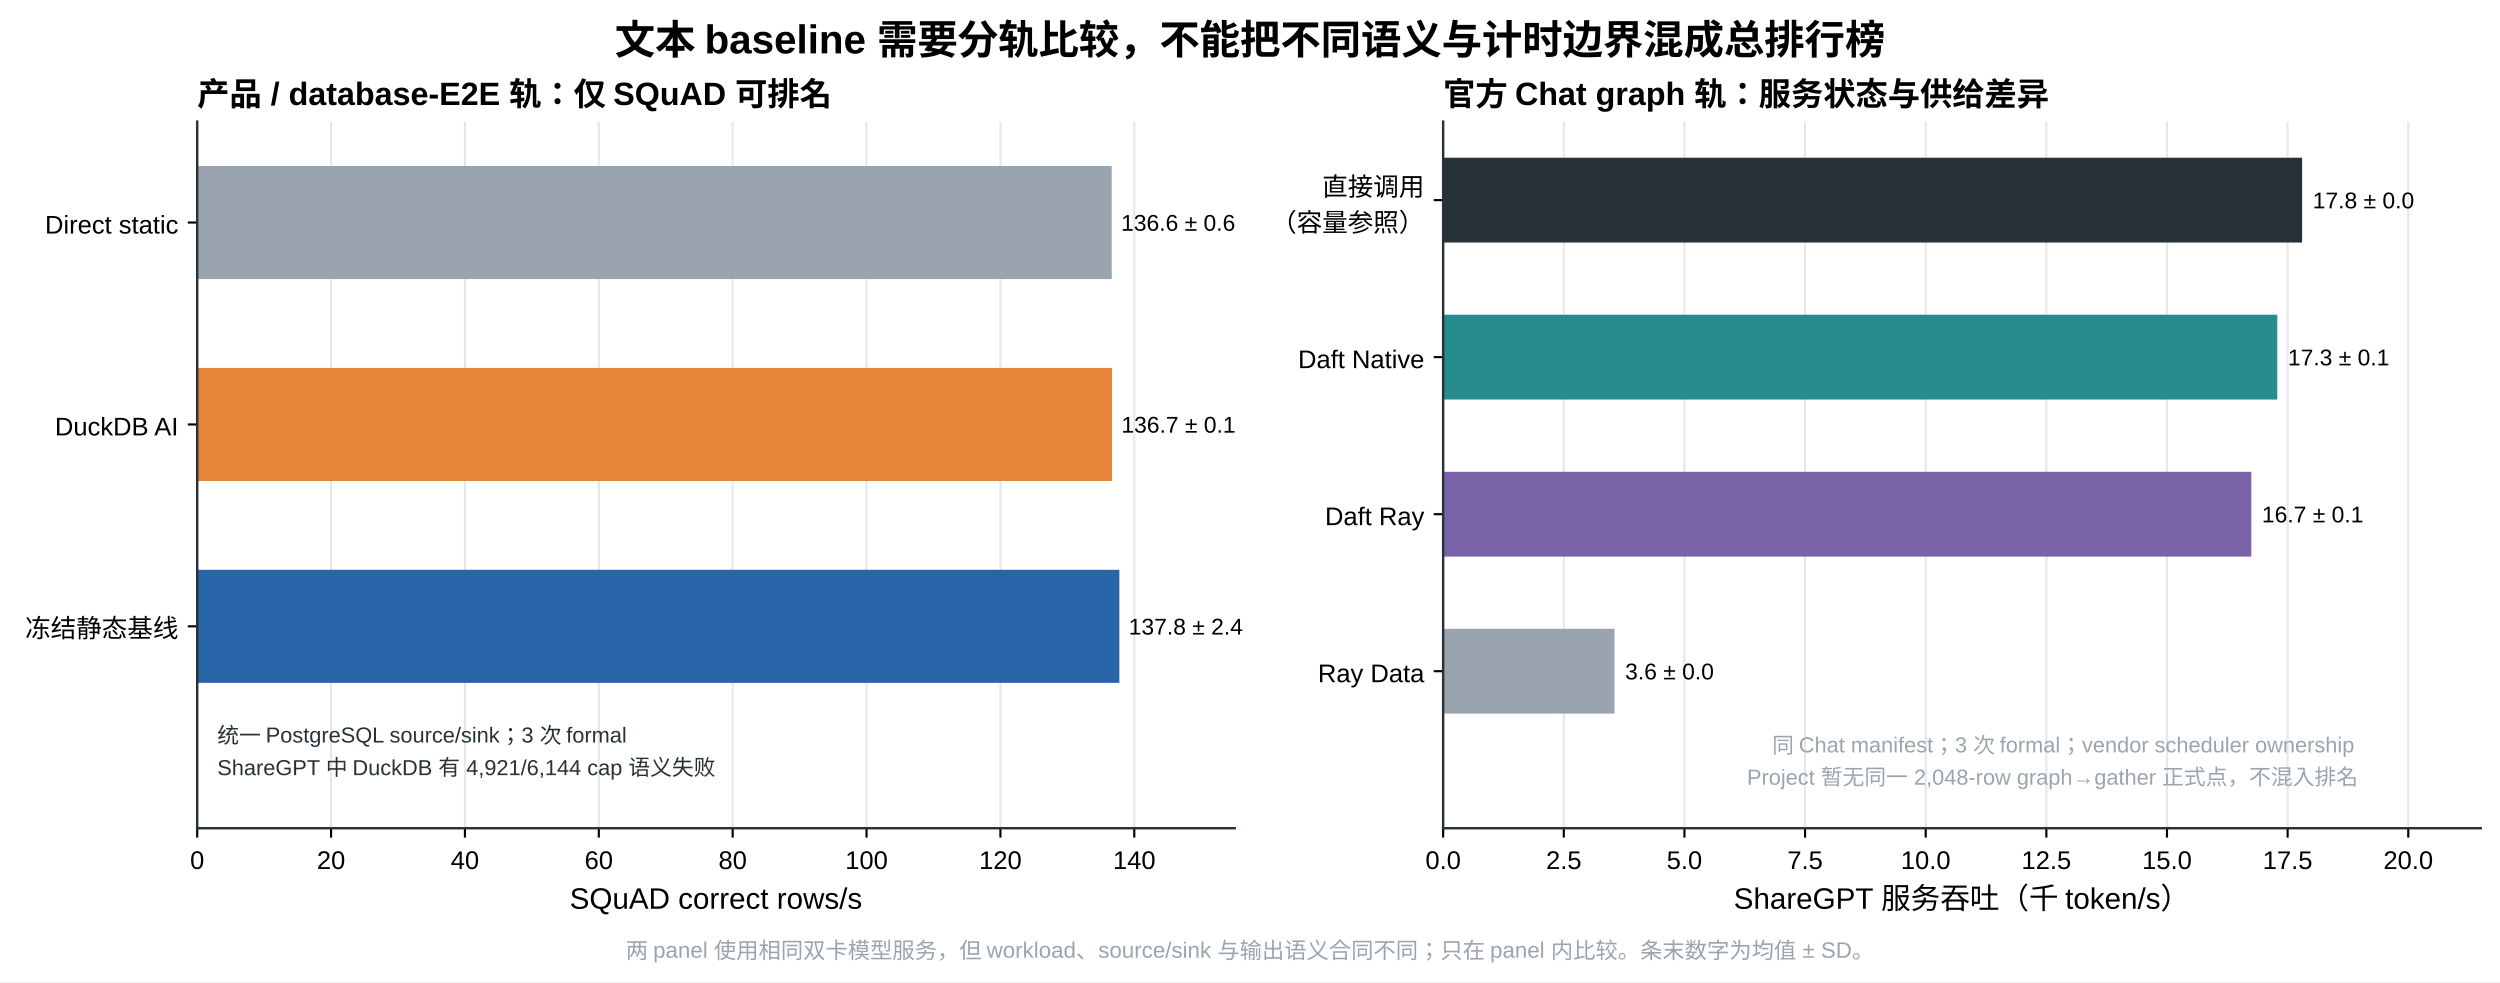
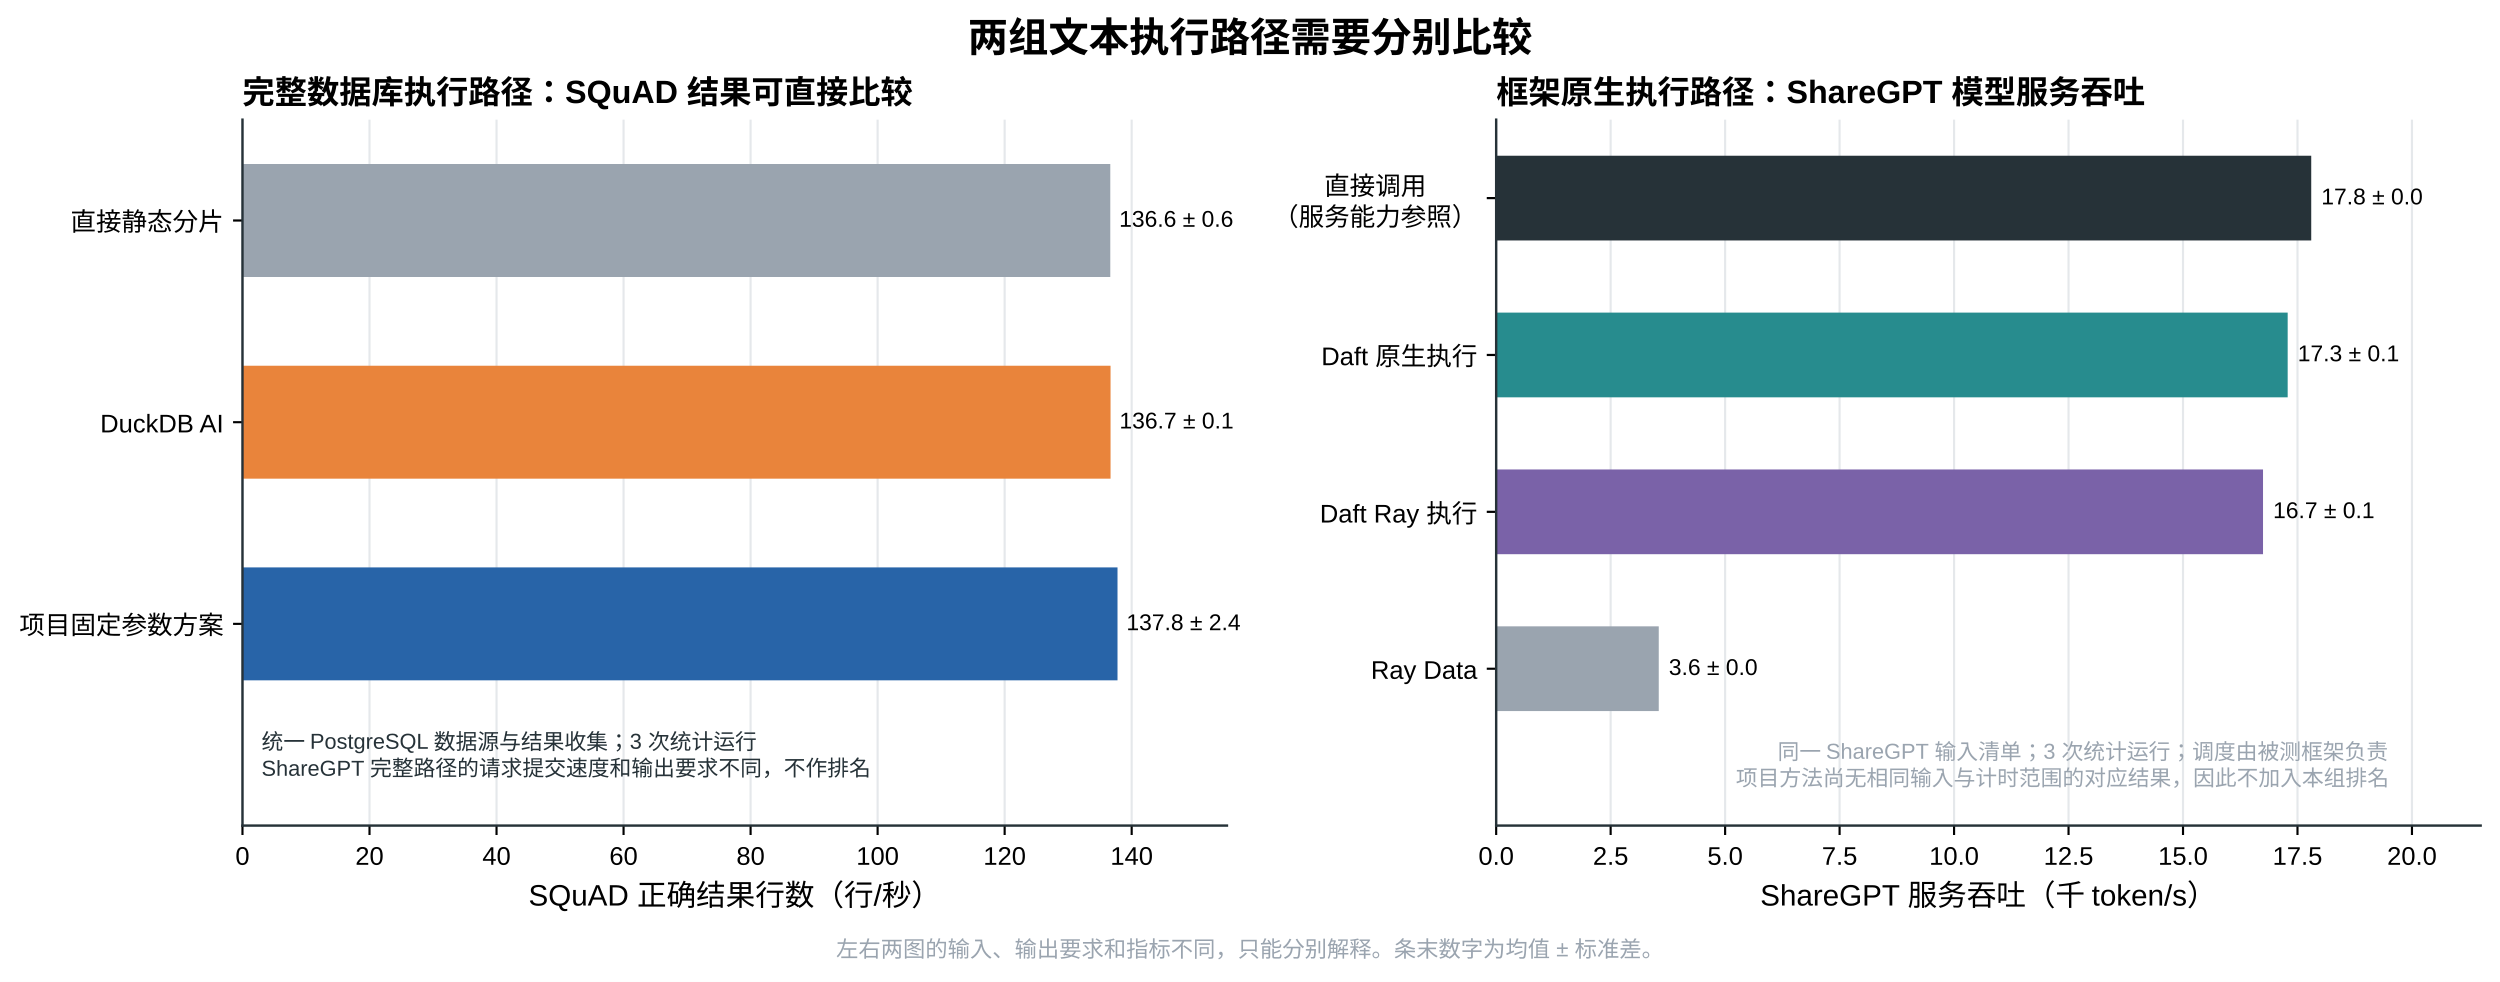
- <svg xmlns="http://www.w3.org/2000/svg" xmlns:xlink="http://www.w3.org/1999/xlink" width="930pt" height="365.349pt" viewBox="0 0 930 365.349" version="1.1">
+ <svg xmlns="http://www.w3.org/2000/svg" xmlns:xlink="http://www.w3.org/1999/xlink" width="930pt" height="365.266pt" viewBox="0 0 930 365.266" version="1.1">
  <defs>
    <style type="text/css">*{stroke-linejoin: round; stroke-linecap: butt}</style>
  </defs>
  <g id="figure_1">
    <g id="patch_1">
-       <path d="M 0 365.349 L 930 365.349 L 930 0 L 0 0 z " style="fill: #ffffff" />
+       <path d="M 0 365.266 L 930 365.266 L 930 0 L 0 0 z " style="fill: #ffffff" />
    </g>
    <g id="axes_1">
      <g id="patch_2">
-         <path d="M 73.357 308.1 L 459.303 308.1 L 459.303 45.24 L 73.357 45.24 z " style="fill: #ffffff" />
+         <path d="M 90.2 307.116 L 456.425 307.116 L 456.425 44.513 L 90.2 44.513 z " style="fill: #ffffff" />
      </g>
      <g id="matplotlib.axis_1">
        <g id="xtick_1">
          <g id="line2d_1">
-             <path d="M 73.357 308.1 L 73.357 45.24 " clip-path="url(#p17fd0e50ee)" style="fill: none; stroke: #e5e8eb; stroke-width: 0.8; stroke-linecap: square" />
+             <path d="M 90.2 307.116 L 90.2 44.513 " clip-path="url(#pc3420c31fb)" style="fill: none; stroke: #e5e8eb; stroke-width: 0.8; stroke-linecap: square" />
          </g>
          <g id="line2d_2">
            <defs>
-               <path id="m28997872e9" d="M 0 0 L 0 3.5 " style="stroke: #000000; stroke-width: 0.8" />
+               <path id="mdba7855d5a" d="M 0 0 L 0 3.5 " style="stroke: #000000; stroke-width: 0.8" />
            </defs>
            <g>
-               <use xlink:href="#m28997872e9" x="73.357" y="308.1" style="stroke: #000000; stroke-width: 0.8" />
+               <use xlink:href="#mdba7855d5a" x="90.2" y="307.116" style="stroke: #000000; stroke-width: 0.8" />
            </g>
          </g>
          <g id="text_1">
-             <text style="font-size: 9.5px; font-family: 'PingFang SC', 'Hiragino Sans GB', 'Heiti SC', 'Arial', 'DejaVu Sans', 'Liberation Sans', sans-serif; text-anchor: middle" x="73.357" y="323.27" transform="rotate(-0 73.3568 323.2695)">0</text>
+             <text style="font-size: 9.5px; font-family: 'Microsoft YaHei', 'SimHei', 'PingFang SC', 'Hiragino Sans GB', 'Heiti SC', 'Arial', 'DejaVu Sans', 'Liberation Sans', sans-serif; text-anchor: middle" x="90.2" y="321.71" transform="rotate(-0 90.2 321.7102)">0</text>
          </g>
        </g>
        <g id="xtick_2">
          <g id="line2d_3">
-             <path d="M 123.156 308.1 L 123.156 45.24 " clip-path="url(#p17fd0e50ee)" style="fill: none; stroke: #e5e8eb; stroke-width: 0.8; stroke-linecap: square" />
+             <path d="M 137.455 307.116 L 137.455 44.513 " clip-path="url(#pc3420c31fb)" style="fill: none; stroke: #e5e8eb; stroke-width: 0.8; stroke-linecap: square" />
          </g>
          <g id="line2d_4">
            <g>
-               <use xlink:href="#m28997872e9" x="123.156" y="308.1" style="stroke: #000000; stroke-width: 0.8" />
+               <use xlink:href="#mdba7855d5a" x="137.455" y="307.116" style="stroke: #000000; stroke-width: 0.8" />
            </g>
          </g>
          <g id="text_2">
-             <text style="font-size: 9.5px; font-family: 'PingFang SC', 'Hiragino Sans GB', 'Heiti SC', 'Arial', 'DejaVu Sans', 'Liberation Sans', sans-serif; text-anchor: middle" x="123.156" y="323.27" transform="rotate(-0 123.1563 323.2695)">20</text>
+             <text style="font-size: 9.5px; font-family: 'Microsoft YaHei', 'SimHei', 'PingFang SC', 'Hiragino Sans GB', 'Heiti SC', 'Arial', 'DejaVu Sans', 'Liberation Sans', sans-serif; text-anchor: middle" x="137.455" y="321.71" transform="rotate(-0 137.4548 321.7102)">20</text>
          </g>
        </g>
        <g id="xtick_3">
          <g id="line2d_5">
-             <path d="M 172.956 308.1 L 172.956 45.24 " clip-path="url(#p17fd0e50ee)" style="fill: none; stroke: #e5e8eb; stroke-width: 0.8; stroke-linecap: square" />
+             <path d="M 184.71 307.116 L 184.71 44.513 " clip-path="url(#pc3420c31fb)" style="fill: none; stroke: #e5e8eb; stroke-width: 0.8; stroke-linecap: square" />
          </g>
          <g id="line2d_6">
            <g>
-               <use xlink:href="#m28997872e9" x="172.956" y="308.1" style="stroke: #000000; stroke-width: 0.8" />
+               <use xlink:href="#mdba7855d5a" x="184.71" y="307.116" style="stroke: #000000; stroke-width: 0.8" />
            </g>
          </g>
          <g id="text_3">
-             <text style="font-size: 9.5px; font-family: 'PingFang SC', 'Hiragino Sans GB', 'Heiti SC', 'Arial', 'DejaVu Sans', 'Liberation Sans', sans-serif; text-anchor: middle" x="172.956" y="323.27" transform="rotate(-0 172.9558 323.2695)">40</text>
+             <text style="font-size: 9.5px; font-family: 'Microsoft YaHei', 'SimHei', 'PingFang SC', 'Hiragino Sans GB', 'Heiti SC', 'Arial', 'DejaVu Sans', 'Liberation Sans', sans-serif; text-anchor: middle" x="184.71" y="321.71" transform="rotate(-0 184.7096 321.7102)">40</text>
          </g>
        </g>
        <g id="xtick_4">
          <g id="line2d_7">
-             <path d="M 222.755 308.1 L 222.755 45.24 " clip-path="url(#p17fd0e50ee)" style="fill: none; stroke: #e5e8eb; stroke-width: 0.8; stroke-linecap: square" />
+             <path d="M 231.964 307.116 L 231.964 44.513 " clip-path="url(#pc3420c31fb)" style="fill: none; stroke: #e5e8eb; stroke-width: 0.8; stroke-linecap: square" />
          </g>
          <g id="line2d_8">
            <g>
-               <use xlink:href="#m28997872e9" x="222.755" y="308.1" style="stroke: #000000; stroke-width: 0.8" />
+               <use xlink:href="#mdba7855d5a" x="231.964" y="307.116" style="stroke: #000000; stroke-width: 0.8" />
            </g>
          </g>
          <g id="text_4">
-             <text style="font-size: 9.5px; font-family: 'PingFang SC', 'Hiragino Sans GB', 'Heiti SC', 'Arial', 'DejaVu Sans', 'Liberation Sans', sans-serif; text-anchor: middle" x="222.755" y="323.27" transform="rotate(-0 222.7554 323.2695)">60</text>
+             <text style="font-size: 9.5px; font-family: 'Microsoft YaHei', 'SimHei', 'PingFang SC', 'Hiragino Sans GB', 'Heiti SC', 'Arial', 'DejaVu Sans', 'Liberation Sans', sans-serif; text-anchor: middle" x="231.964" y="321.71" transform="rotate(-0 231.9645 321.7102)">60</text>
          </g>
        </g>
        <g id="xtick_5">
          <g id="line2d_9">
-             <path d="M 272.555 308.1 L 272.555 45.24 " clip-path="url(#p17fd0e50ee)" style="fill: none; stroke: #e5e8eb; stroke-width: 0.8; stroke-linecap: square" />
+             <path d="M 279.219 307.116 L 279.219 44.513 " clip-path="url(#pc3420c31fb)" style="fill: none; stroke: #e5e8eb; stroke-width: 0.8; stroke-linecap: square" />
          </g>
          <g id="line2d_10">
            <g>
-               <use xlink:href="#m28997872e9" x="272.555" y="308.1" style="stroke: #000000; stroke-width: 0.8" />
+               <use xlink:href="#mdba7855d5a" x="279.219" y="307.116" style="stroke: #000000; stroke-width: 0.8" />
            </g>
          </g>
          <g id="text_5">
-             <text style="font-size: 9.5px; font-family: 'PingFang SC', 'Hiragino Sans GB', 'Heiti SC', 'Arial', 'DejaVu Sans', 'Liberation Sans', sans-serif; text-anchor: middle" x="272.555" y="323.27" transform="rotate(-0 272.5549 323.2695)">80</text>
+             <text style="font-size: 9.5px; font-family: 'Microsoft YaHei', 'SimHei', 'PingFang SC', 'Hiragino Sans GB', 'Heiti SC', 'Arial', 'DejaVu Sans', 'Liberation Sans', sans-serif; text-anchor: middle" x="279.219" y="321.71" transform="rotate(-0 279.2193 321.7102)">80</text>
          </g>
        </g>
        <g id="xtick_6">
          <g id="line2d_11">
-             <path d="M 322.354 308.1 L 322.354 45.24 " clip-path="url(#p17fd0e50ee)" style="fill: none; stroke: #e5e8eb; stroke-width: 0.8; stroke-linecap: square" />
+             <path d="M 326.474 307.116 L 326.474 44.513 " clip-path="url(#pc3420c31fb)" style="fill: none; stroke: #e5e8eb; stroke-width: 0.8; stroke-linecap: square" />
          </g>
          <g id="line2d_12">
            <g>
-               <use xlink:href="#m28997872e9" x="322.354" y="308.1" style="stroke: #000000; stroke-width: 0.8" />
+               <use xlink:href="#mdba7855d5a" x="326.474" y="307.116" style="stroke: #000000; stroke-width: 0.8" />
            </g>
          </g>
          <g id="text_6">
-             <text style="font-size: 9.5px; font-family: 'PingFang SC', 'Hiragino Sans GB', 'Heiti SC', 'Arial', 'DejaVu Sans', 'Liberation Sans', sans-serif; text-anchor: middle" x="322.354" y="323.27" transform="rotate(-0 322.3544 323.2695)">100</text>
+             <text style="font-size: 9.5px; font-family: 'Microsoft YaHei', 'SimHei', 'PingFang SC', 'Hiragino Sans GB', 'Heiti SC', 'Arial', 'DejaVu Sans', 'Liberation Sans', sans-serif; text-anchor: middle" x="326.474" y="321.71" transform="rotate(-0 326.4741 321.7102)">100</text>
          </g>
        </g>
        <g id="xtick_7">
          <g id="line2d_13">
-             <path d="M 372.154 308.1 L 372.154 45.24 " clip-path="url(#p17fd0e50ee)" style="fill: none; stroke: #e5e8eb; stroke-width: 0.8; stroke-linecap: square" />
+             <path d="M 373.729 307.116 L 373.729 44.513 " clip-path="url(#pc3420c31fb)" style="fill: none; stroke: #e5e8eb; stroke-width: 0.8; stroke-linecap: square" />
          </g>
          <g id="line2d_14">
            <g>
-               <use xlink:href="#m28997872e9" x="372.154" y="308.1" style="stroke: #000000; stroke-width: 0.8" />
+               <use xlink:href="#mdba7855d5a" x="373.729" y="307.116" style="stroke: #000000; stroke-width: 0.8" />
            </g>
          </g>
          <g id="text_7">
-             <text style="font-size: 9.5px; font-family: 'PingFang SC', 'Hiragino Sans GB', 'Heiti SC', 'Arial', 'DejaVu Sans', 'Liberation Sans', sans-serif; text-anchor: middle" x="372.154" y="323.27" transform="rotate(-0 372.1539 323.2695)">120</text>
+             <text style="font-size: 9.5px; font-family: 'Microsoft YaHei', 'SimHei', 'PingFang SC', 'Hiragino Sans GB', 'Heiti SC', 'Arial', 'DejaVu Sans', 'Liberation Sans', sans-serif; text-anchor: middle" x="373.729" y="321.71" transform="rotate(-0 373.7289 321.7102)">120</text>
          </g>
        </g>
        <g id="xtick_8">
          <g id="line2d_15">
-             <path d="M 421.953 308.1 L 421.953 45.24 " clip-path="url(#p17fd0e50ee)" style="fill: none; stroke: #e5e8eb; stroke-width: 0.8; stroke-linecap: square" />
+             <path d="M 420.984 307.116 L 420.984 44.513 " clip-path="url(#pc3420c31fb)" style="fill: none; stroke: #e5e8eb; stroke-width: 0.8; stroke-linecap: square" />
          </g>
          <g id="line2d_16">
            <g>
-               <use xlink:href="#m28997872e9" x="421.953" y="308.1" style="stroke: #000000; stroke-width: 0.8" />
+               <use xlink:href="#mdba7855d5a" x="420.984" y="307.116" style="stroke: #000000; stroke-width: 0.8" />
            </g>
          </g>
          <g id="text_8">
-             <text style="font-size: 9.5px; font-family: 'PingFang SC', 'Hiragino Sans GB', 'Heiti SC', 'Arial', 'DejaVu Sans', 'Liberation Sans', sans-serif; text-anchor: middle" x="421.953" y="323.27" transform="rotate(-0 421.9535 323.2695)">140</text>
+             <text style="font-size: 9.5px; font-family: 'Microsoft YaHei', 'SimHei', 'PingFang SC', 'Hiragino Sans GB', 'Heiti SC', 'Arial', 'DejaVu Sans', 'Liberation Sans', sans-serif; text-anchor: middle" x="420.984" y="321.71" transform="rotate(-0 420.9837 321.7102)">140</text>
          </g>
        </g>
        <g id="text_9">
-           <text style="font-size: 11px; font-family: 'PingFang SC', 'Hiragino Sans GB', 'Heiti SC', 'Arial', 'DejaVu Sans', 'Liberation Sans', sans-serif; text-anchor: middle" x="266.33" y="338.06" transform="rotate(-0 266.3299 338.0595)">SQuAD correct rows/s</text>
+           <text style="font-size: 11px; font-family: 'Microsoft YaHei', 'SimHei', 'PingFang SC', 'Hiragino Sans GB', 'Heiti SC', 'Arial', 'DejaVu Sans', 'Liberation Sans', sans-serif; text-anchor: middle" x="273.312" y="336.865" transform="rotate(-0 273.3124 336.865)">SQuAD 正确结果行数（行/秒）</text>
        </g>
      </g>
      <g id="matplotlib.axis_2">
        <g id="ytick_1">
          <g id="line2d_17">
            <defs>
-               <path id="m52549d0f75" d="M 0 0 L -3.5 0 " style="stroke: #000000; stroke-width: 0.8" />
+               <path id="m84a9baed50" d="M 0 0 L -3.5 0 " style="stroke: #000000; stroke-width: 0.8" />
            </defs>
            <g>
-               <use xlink:href="#m52549d0f75" x="73.357" y="82.791" style="stroke: #000000; stroke-width: 0.8" />
+               <use xlink:href="#m84a9baed50" x="90.2" y="82.027" style="stroke: #000000; stroke-width: 0.8" />
            </g>
          </g>
          <g id="text_10">
-             <text style="font-size: 9.5px; font-family: 'PingFang SC', 'Hiragino Sans GB', 'Heiti SC', 'Arial', 'DejaVu Sans', 'Liberation Sans', sans-serif; text-anchor: end" x="66.357" y="86.876" transform="rotate(-0 66.3568 86.87637)">Direct static</text>
+             <text style="font-size: 9.5px; font-family: 'Microsoft YaHei', 'SimHei', 'PingFang SC', 'Hiragino Sans GB', 'Heiti SC', 'Arial', 'DejaVu Sans', 'Liberation Sans', sans-serif; text-anchor: end" x="83.2" y="85.824" transform="rotate(-0 83.2 85.82435)">直接静态分片</text>
          </g>
        </g>
        <g id="ytick_2">
          <g id="line2d_18">
            <g>
-               <use xlink:href="#m52549d0f75" x="73.357" y="157.894" style="stroke: #000000; stroke-width: 0.8" />
+               <use xlink:href="#m84a9baed50" x="90.2" y="157.057" style="stroke: #000000; stroke-width: 0.8" />
            </g>
          </g>
          <g id="text_11">
-             <text style="font-size: 9.5px; font-family: 'PingFang SC', 'Hiragino Sans GB', 'Heiti SC', 'Arial', 'DejaVu Sans', 'Liberation Sans', sans-serif; text-anchor: end" x="66.357" y="161.979" transform="rotate(-0 66.3568 161.9791)">DuckDB AI</text>
+             <text style="font-size: 9.5px; font-family: 'Microsoft YaHei', 'SimHei', 'PingFang SC', 'Hiragino Sans GB', 'Heiti SC', 'Arial', 'DejaVu Sans', 'Liberation Sans', sans-serif; text-anchor: end" x="83.2" y="160.854" transform="rotate(-0 83.2 160.854)">DuckDB AI</text>
          </g>
        </g>
        <g id="ytick_3">
          <g id="line2d_19">
            <g>
-               <use xlink:href="#m52549d0f75" x="73.357" y="232.997" style="stroke: #000000; stroke-width: 0.8" />
+               <use xlink:href="#m84a9baed50" x="90.2" y="232.087" style="stroke: #000000; stroke-width: 0.8" />
            </g>
          </g>
          <g id="text_12">
-             <text style="font-size: 9.5px; font-family: 'PingFang SC', 'Hiragino Sans GB', 'Heiti SC', 'Arial', 'DejaVu Sans', 'Liberation Sans', sans-serif; text-anchor: end" x="66.357" y="237.082" transform="rotate(-0 66.3568 237.0818)">冻结静态基线</text>
+             <text style="font-size: 9.5px; font-family: 'Microsoft YaHei', 'SimHei', 'PingFang SC', 'Hiragino Sans GB', 'Heiti SC', 'Arial', 'DejaVu Sans', 'Liberation Sans', sans-serif; text-anchor: end" x="83.2" y="235.884" transform="rotate(-0 83.2 235.8836)">项目固定参数方案</text>
          </g>
        </g>
      </g>
      <g id="patch_3">
-         <path d="M 73.357 103.82 L 413.566 103.82 L 413.566 61.763 L 73.357 61.763 z " clip-path="url(#p17fd0e50ee)" style="fill: #9aa4af" />
+         <path d="M 90.2 103.036 L 413.025 103.036 L 413.025 61.019 L 90.2 61.019 z " clip-path="url(#pc3420c31fb)" style="fill: #9aa4af" />
      </g>
      <g id="patch_4">
-         <path d="M 73.357 178.923 L 413.675 178.923 L 413.675 136.865 L 73.357 136.865 z " clip-path="url(#p17fd0e50ee)" style="fill: #e9843b" />
+         <path d="M 90.2 178.065 L 413.128 178.065 L 413.128 136.049 L 90.2 136.049 z " clip-path="url(#pc3420c31fb)" style="fill: #e9843b" />
      </g>
      <g id="patch_5">
-         <path d="M 73.357 254.026 L 416.401 254.026 L 416.401 211.968 L 73.357 211.968 z " clip-path="url(#p17fd0e50ee)" style="fill: #2864a8" />
+         <path d="M 90.2 253.095 L 415.715 253.095 L 415.715 211.078 L 90.2 211.078 z " clip-path="url(#pc3420c31fb)" style="fill: #2864a8" />
      </g>
      <g id="patch_6">
-         <path d="M 73.357 308.1 L 73.357 45.24 " style="fill: none; stroke: #263238; stroke-width: 0.9; stroke-linejoin: miter; stroke-linecap: square" />
+         <path d="M 90.2 307.116 L 90.2 44.513 " style="fill: none; stroke: #263238; stroke-width: 0.9; stroke-linejoin: miter; stroke-linecap: square" />
      </g>
      <g id="patch_7">
-         <path d="M 73.357 308.1 L 459.303 308.1 " style="fill: none; stroke: #263238; stroke-width: 0.9; stroke-linejoin: miter; stroke-linecap: square" />
+         <path d="M 90.2 307.116 L 456.425 307.116 " style="fill: none; stroke: #263238; stroke-width: 0.9; stroke-linejoin: miter; stroke-linecap: square" />
      </g>
      <g id="text_13">
-         <text style="font-size: 8.5px; font-family: 'PingFang SC', 'Hiragino Sans GB', 'Heiti SC', 'Arial', 'DejaVu Sans', 'Liberation Sans', sans-serif; text-anchor: start" x="417.052" y="85.851" transform="rotate(-0 417.0523 85.85137)">136.6 ± 0.6</text>
+         <text style="font-size: 8.5px; font-family: 'Microsoft YaHei', 'SimHei', 'PingFang SC', 'Hiragino Sans GB', 'Heiti SC', 'Arial', 'DejaVu Sans', 'Liberation Sans', sans-serif; text-anchor: start" x="416.333" y="84.368" transform="rotate(-0 416.3331 84.36814)">136.6 ± 0.6</text>
      </g>
      <g id="text_14">
-         <text style="font-size: 8.5px; font-family: 'PingFang SC', 'Hiragino Sans GB', 'Heiti SC', 'Arial', 'DejaVu Sans', 'Liberation Sans', sans-serif; text-anchor: start" x="417.161" y="160.954" transform="rotate(-0 417.1606 160.9541)">136.7 ± 0.1</text>
+         <text style="font-size: 8.5px; font-family: 'Microsoft YaHei', 'SimHei', 'PingFang SC', 'Hiragino Sans GB', 'Heiti SC', 'Arial', 'DejaVu Sans', 'Liberation Sans', sans-serif; text-anchor: start" x="416.436" y="159.398" transform="rotate(-0 416.4357 159.3978)">136.7 ± 0.1</text>
      </g>
      <g id="text_15">
-         <text style="font-size: 8.5px; font-family: 'PingFang SC', 'Hiragino Sans GB', 'Heiti SC', 'Arial', 'DejaVu Sans', 'Liberation Sans', sans-serif; text-anchor: start" x="419.887" y="236.057" transform="rotate(-0 419.8867 236.0568)">137.8 ± 2.4</text>
+         <text style="font-size: 8.5px; font-family: 'Microsoft YaHei', 'SimHei', 'PingFang SC', 'Hiragino Sans GB', 'Heiti SC', 'Arial', 'DejaVu Sans', 'Liberation Sans', sans-serif; text-anchor: start" x="419.023" y="234.427" transform="rotate(-0 419.0226 234.4274)">137.8 ± 2.4</text>
      </g>
      <g id="text_16">
-         <text style="font-size: 8.1px; font-family: 'PingFang SC', 'Hiragino Sans GB', 'Heiti SC', 'Arial', 'DejaVu Sans', 'Liberation Sans', sans-serif; fill: #263238" transform="translate(80.82672 276.4299)">统一 PostgreSQL source/sink；3 次 formal</text>
-         <text style="font-size: 8.1px; font-family: 'PingFang SC', 'Hiragino Sans GB', 'Heiti SC', 'Arial', 'DejaVu Sans', 'Liberation Sans', sans-serif; fill: #263238" transform="translate(80.82672 288.3534)">ShareGPT 中 DuckDB 有 4,921/6,144 cap 语义失败</text>
+         <text style="font-size: 8.1px; font-family: 'Microsoft YaHei', 'SimHei', 'PingFang SC', 'Hiragino Sans GB', 'Heiti SC', 'Arial', 'DejaVu Sans', 'Liberation Sans', sans-serif; fill: #263238" transform="translate(97.28822 278.7657)">统一 PostgreSQL 数据源与结果收集；3 次统计运行</text>
+         <text style="font-size: 8.1px; font-family: 'Microsoft YaHei', 'SimHei', 'PingFang SC', 'Hiragino Sans GB', 'Heiti SC', 'Arial', 'DejaVu Sans', 'Liberation Sans', sans-serif; fill: #263238" transform="translate(97.28822 288.596)">ShareGPT 完整路径的请求提交速度和输出要求不同，不作排名</text>
      </g>
      <g id="text_17">
-         <text style="font-weight: 700; font-size: 12px; font-family: 'PingFang SC', 'Hiragino Sans GB', 'Heiti SC', 'Arial', 'DejaVu Sans', 'Liberation Sans', sans-serif; text-anchor: start" x="73.357" y="39.24" transform="rotate(-0 73.3568 39.24001)">产品 / database-E2E 轨：仅 SQuAD 可排名</text>
+         <text style="font-weight: 700; font-size: 12px; font-family: 'Microsoft YaHei', 'SimHei', 'PingFang SC', 'Hiragino Sans GB', 'Heiti SC', 'Arial', 'DejaVu Sans', 'Liberation Sans', sans-serif; text-anchor: start" x="90.2" y="38.513" transform="rotate(-0 90.2 38.51251)">完整数据库执行路径：SQuAD 结果可直接比较</text>
      </g>
    </g>
    <g id="axes_2">
      <g id="patch_8">
-         <path d="M 536.853 308.1 L 922.8 308.1 L 922.8 45.24 L 536.853 45.24 z " style="fill: #ffffff" />
+         <path d="M 556.575 307.116 L 922.8 307.116 L 922.8 44.513 L 556.575 44.513 z " style="fill: #ffffff" />
      </g>
      <g id="matplotlib.axis_3">
        <g id="xtick_9">
          <g id="line2d_20">
-             <path d="M 536.853 308.1 L 536.853 45.24 " clip-path="url(#p199401034a)" style="fill: none; stroke: #e5e8eb; stroke-width: 0.8; stroke-linecap: square" />
+             <path d="M 556.575 307.116 L 556.575 44.513 " clip-path="url(#pa41f9bfe45)" style="fill: none; stroke: #e5e8eb; stroke-width: 0.8; stroke-linecap: square" />
          </g>
          <g id="line2d_21">
            <g>
-               <use xlink:href="#m28997872e9" x="536.853" y="308.1" style="stroke: #000000; stroke-width: 0.8" />
+               <use xlink:href="#mdba7855d5a" x="556.575" y="307.116" style="stroke: #000000; stroke-width: 0.8" />
            </g>
          </g>
          <g id="text_18">
-             <text style="font-size: 9.5px; font-family: 'PingFang SC', 'Hiragino Sans GB', 'Heiti SC', 'Arial', 'DejaVu Sans', 'Liberation Sans', sans-serif; text-anchor: middle" x="536.853" y="323.27" transform="rotate(-0 536.8532 323.2695)">0.0</text>
+             <text style="font-size: 9.5px; font-family: 'Microsoft YaHei', 'SimHei', 'PingFang SC', 'Hiragino Sans GB', 'Heiti SC', 'Arial', 'DejaVu Sans', 'Liberation Sans', sans-serif; text-anchor: middle" x="556.575" y="321.71" transform="rotate(-0 556.5747 321.7102)">0.0</text>
          </g>
        </g>
        <g id="xtick_10">
          <g id="line2d_22">
-             <path d="M 581.731 308.1 L 581.731 45.24 " clip-path="url(#p199401034a)" style="fill: none; stroke: #e5e8eb; stroke-width: 0.8; stroke-linecap: square" />
+             <path d="M 599.159 307.116 L 599.159 44.513 " clip-path="url(#pa41f9bfe45)" style="fill: none; stroke: #e5e8eb; stroke-width: 0.8; stroke-linecap: square" />
          </g>
          <g id="line2d_23">
            <g>
-               <use xlink:href="#m28997872e9" x="581.731" y="308.1" style="stroke: #000000; stroke-width: 0.8" />
+               <use xlink:href="#mdba7855d5a" x="599.159" y="307.116" style="stroke: #000000; stroke-width: 0.8" />
            </g>
          </g>
          <g id="text_19">
-             <text style="font-size: 9.5px; font-family: 'PingFang SC', 'Hiragino Sans GB', 'Heiti SC', 'Arial', 'DejaVu Sans', 'Liberation Sans', sans-serif; text-anchor: middle" x="581.731" y="323.27" transform="rotate(-0 581.7307 323.2695)">2.5</text>
+             <text style="font-size: 9.5px; font-family: 'Microsoft YaHei', 'SimHei', 'PingFang SC', 'Hiragino Sans GB', 'Heiti SC', 'Arial', 'DejaVu Sans', 'Liberation Sans', sans-serif; text-anchor: middle" x="599.159" y="321.71" transform="rotate(-0 599.159 321.7102)">2.5</text>
          </g>
        </g>
        <g id="xtick_11">
          <g id="line2d_24">
-             <path d="M 626.608 308.1 L 626.608 45.24 " clip-path="url(#p199401034a)" style="fill: none; stroke: #e5e8eb; stroke-width: 0.8; stroke-linecap: square" />
+             <path d="M 641.743 307.116 L 641.743 44.513 " clip-path="url(#pa41f9bfe45)" style="fill: none; stroke: #e5e8eb; stroke-width: 0.8; stroke-linecap: square" />
          </g>
          <g id="line2d_25">
            <g>
-               <use xlink:href="#m28997872e9" x="626.608" y="308.1" style="stroke: #000000; stroke-width: 0.8" />
+               <use xlink:href="#mdba7855d5a" x="641.743" y="307.116" style="stroke: #000000; stroke-width: 0.8" />
            </g>
          </g>
          <g id="text_20">
-             <text style="font-size: 9.5px; font-family: 'PingFang SC', 'Hiragino Sans GB', 'Heiti SC', 'Arial', 'DejaVu Sans', 'Liberation Sans', sans-serif; text-anchor: middle" x="626.608" y="323.27" transform="rotate(-0 626.6082 323.2695)">5.0</text>
+             <text style="font-size: 9.5px; font-family: 'Microsoft YaHei', 'SimHei', 'PingFang SC', 'Hiragino Sans GB', 'Heiti SC', 'Arial', 'DejaVu Sans', 'Liberation Sans', sans-serif; text-anchor: middle" x="641.743" y="321.71" transform="rotate(-0 641.7433 321.7102)">5.0</text>
          </g>
        </g>
        <g id="xtick_12">
          <g id="line2d_26">
-             <path d="M 671.486 308.1 L 671.486 45.24 " clip-path="url(#p199401034a)" style="fill: none; stroke: #e5e8eb; stroke-width: 0.8; stroke-linecap: square" />
+             <path d="M 684.328 307.116 L 684.328 44.513 " clip-path="url(#pa41f9bfe45)" style="fill: none; stroke: #e5e8eb; stroke-width: 0.8; stroke-linecap: square" />
          </g>
          <g id="line2d_27">
            <g>
-               <use xlink:href="#m28997872e9" x="671.486" y="308.1" style="stroke: #000000; stroke-width: 0.8" />
+               <use xlink:href="#mdba7855d5a" x="684.328" y="307.116" style="stroke: #000000; stroke-width: 0.8" />
            </g>
          </g>
          <g id="text_21">
-             <text style="font-size: 9.5px; font-family: 'PingFang SC', 'Hiragino Sans GB', 'Heiti SC', 'Arial', 'DejaVu Sans', 'Liberation Sans', sans-serif; text-anchor: middle" x="671.486" y="323.27" transform="rotate(-0 671.4857 323.2695)">7.5</text>
+             <text style="font-size: 9.5px; font-family: 'Microsoft YaHei', 'SimHei', 'PingFang SC', 'Hiragino Sans GB', 'Heiti SC', 'Arial', 'DejaVu Sans', 'Liberation Sans', sans-serif; text-anchor: middle" x="684.328" y="321.71" transform="rotate(-0 684.3275 321.7102)">7.5</text>
          </g>
        </g>
        <g id="xtick_13">
          <g id="line2d_28">
-             <path d="M 716.363 308.1 L 716.363 45.24 " clip-path="url(#p199401034a)" style="fill: none; stroke: #e5e8eb; stroke-width: 0.8; stroke-linecap: square" />
+             <path d="M 726.912 307.116 L 726.912 44.513 " clip-path="url(#pa41f9bfe45)" style="fill: none; stroke: #e5e8eb; stroke-width: 0.8; stroke-linecap: square" />
          </g>
          <g id="line2d_29">
            <g>
-               <use xlink:href="#m28997872e9" x="716.363" y="308.1" style="stroke: #000000; stroke-width: 0.8" />
+               <use xlink:href="#mdba7855d5a" x="726.912" y="307.116" style="stroke: #000000; stroke-width: 0.8" />
            </g>
          </g>
          <g id="text_22">
-             <text style="font-size: 9.5px; font-family: 'PingFang SC', 'Hiragino Sans GB', 'Heiti SC', 'Arial', 'DejaVu Sans', 'Liberation Sans', sans-serif; text-anchor: middle" x="716.363" y="323.27" transform="rotate(-0 716.3631 323.2695)">10.0</text>
+             <text style="font-size: 9.5px; font-family: 'Microsoft YaHei', 'SimHei', 'PingFang SC', 'Hiragino Sans GB', 'Heiti SC', 'Arial', 'DejaVu Sans', 'Liberation Sans', sans-serif; text-anchor: middle" x="726.912" y="321.71" transform="rotate(-0 726.9118 321.7102)">10.0</text>
          </g>
        </g>
        <g id="xtick_14">
          <g id="line2d_30">
-             <path d="M 761.241 308.1 L 761.241 45.24 " clip-path="url(#p199401034a)" style="fill: none; stroke: #e5e8eb; stroke-width: 0.8; stroke-linecap: square" />
+             <path d="M 769.496 307.116 L 769.496 44.513 " clip-path="url(#pa41f9bfe45)" style="fill: none; stroke: #e5e8eb; stroke-width: 0.8; stroke-linecap: square" />
          </g>
          <g id="line2d_31">
            <g>
-               <use xlink:href="#m28997872e9" x="761.241" y="308.1" style="stroke: #000000; stroke-width: 0.8" />
+               <use xlink:href="#mdba7855d5a" x="769.496" y="307.116" style="stroke: #000000; stroke-width: 0.8" />
            </g>
          </g>
          <g id="text_23">
-             <text style="font-size: 9.5px; font-family: 'PingFang SC', 'Hiragino Sans GB', 'Heiti SC', 'Arial', 'DejaVu Sans', 'Liberation Sans', sans-serif; text-anchor: middle" x="761.241" y="323.27" transform="rotate(-0 761.2406 323.2695)">12.5</text>
+             <text style="font-size: 9.5px; font-family: 'Microsoft YaHei', 'SimHei', 'PingFang SC', 'Hiragino Sans GB', 'Heiti SC', 'Arial', 'DejaVu Sans', 'Liberation Sans', sans-serif; text-anchor: middle" x="769.496" y="321.71" transform="rotate(-0 769.4961 321.7102)">12.5</text>
          </g>
        </g>
        <g id="xtick_15">
          <g id="line2d_32">
-             <path d="M 806.118 308.1 L 806.118 45.24 " clip-path="url(#p199401034a)" style="fill: none; stroke: #e5e8eb; stroke-width: 0.8; stroke-linecap: square" />
+             <path d="M 812.08 307.116 L 812.08 44.513 " clip-path="url(#pa41f9bfe45)" style="fill: none; stroke: #e5e8eb; stroke-width: 0.8; stroke-linecap: square" />
          </g>
          <g id="line2d_33">
            <g>
-               <use xlink:href="#m28997872e9" x="806.118" y="308.1" style="stroke: #000000; stroke-width: 0.8" />
+               <use xlink:href="#mdba7855d5a" x="812.08" y="307.116" style="stroke: #000000; stroke-width: 0.8" />
            </g>
          </g>
          <g id="text_24">
-             <text style="font-size: 9.5px; font-family: 'PingFang SC', 'Hiragino Sans GB', 'Heiti SC', 'Arial', 'DejaVu Sans', 'Liberation Sans', sans-serif; text-anchor: middle" x="806.118" y="323.27" transform="rotate(-0 806.1181 323.2695)">15.0</text>
+             <text style="font-size: 9.5px; font-family: 'Microsoft YaHei', 'SimHei', 'PingFang SC', 'Hiragino Sans GB', 'Heiti SC', 'Arial', 'DejaVu Sans', 'Liberation Sans', sans-serif; text-anchor: middle" x="812.08" y="321.71" transform="rotate(-0 812.0804 321.7102)">15.0</text>
          </g>
        </g>
        <g id="xtick_16">
          <g id="line2d_34">
-             <path d="M 850.996 308.1 L 850.996 45.24 " clip-path="url(#p199401034a)" style="fill: none; stroke: #e5e8eb; stroke-width: 0.8; stroke-linecap: square" />
+             <path d="M 854.665 307.116 L 854.665 44.513 " clip-path="url(#pa41f9bfe45)" style="fill: none; stroke: #e5e8eb; stroke-width: 0.8; stroke-linecap: square" />
          </g>
          <g id="line2d_35">
            <g>
-               <use xlink:href="#m28997872e9" x="850.996" y="308.1" style="stroke: #000000; stroke-width: 0.8" />
+               <use xlink:href="#mdba7855d5a" x="854.665" y="307.116" style="stroke: #000000; stroke-width: 0.8" />
            </g>
          </g>
          <g id="text_25">
-             <text style="font-size: 9.5px; font-family: 'PingFang SC', 'Hiragino Sans GB', 'Heiti SC', 'Arial', 'DejaVu Sans', 'Liberation Sans', sans-serif; text-anchor: middle" x="850.996" y="323.27" transform="rotate(-0 850.9956 323.2695)">17.5</text>
+             <text style="font-size: 9.5px; font-family: 'Microsoft YaHei', 'SimHei', 'PingFang SC', 'Hiragino Sans GB', 'Heiti SC', 'Arial', 'DejaVu Sans', 'Liberation Sans', sans-serif; text-anchor: middle" x="854.665" y="321.71" transform="rotate(-0 854.6647 321.7102)">17.5</text>
          </g>
        </g>
        <g id="xtick_17">
          <g id="line2d_36">
-             <path d="M 895.873 308.1 L 895.873 45.24 " clip-path="url(#p199401034a)" style="fill: none; stroke: #e5e8eb; stroke-width: 0.8; stroke-linecap: square" />
+             <path d="M 897.249 307.116 L 897.249 44.513 " clip-path="url(#pa41f9bfe45)" style="fill: none; stroke: #e5e8eb; stroke-width: 0.8; stroke-linecap: square" />
          </g>
          <g id="line2d_37">
            <g>
-               <use xlink:href="#m28997872e9" x="895.873" y="308.1" style="stroke: #000000; stroke-width: 0.8" />
+               <use xlink:href="#mdba7855d5a" x="897.249" y="307.116" style="stroke: #000000; stroke-width: 0.8" />
            </g>
          </g>
          <g id="text_26">
-             <text style="font-size: 9.5px; font-family: 'PingFang SC', 'Hiragino Sans GB', 'Heiti SC', 'Arial', 'DejaVu Sans', 'Liberation Sans', sans-serif; text-anchor: middle" x="895.873" y="323.27" transform="rotate(-0 895.873 323.2695)">20.0</text>
+             <text style="font-size: 9.5px; font-family: 'Microsoft YaHei', 'SimHei', 'PingFang SC', 'Hiragino Sans GB', 'Heiti SC', 'Arial', 'DejaVu Sans', 'Liberation Sans', sans-serif; text-anchor: middle" x="897.249" y="321.71" transform="rotate(-0 897.249 321.7102)">20.0</text>
          </g>
        </g>
        <g id="text_27">
-           <text style="font-size: 11px; font-family: 'PingFang SC', 'Hiragino Sans GB', 'Heiti SC', 'Arial', 'DejaVu Sans', 'Liberation Sans', sans-serif; text-anchor: middle" x="729.826" y="338.06" transform="rotate(-0 729.8264 338.0595)">ShareGPT 服务吞吐（千 token/s）</text>
+           <text style="font-size: 11px; font-family: 'Microsoft YaHei', 'SimHei', 'PingFang SC', 'Hiragino Sans GB', 'Heiti SC', 'Arial', 'DejaVu Sans', 'Liberation Sans', sans-serif; text-anchor: middle" x="739.687" y="336.865" transform="rotate(-0 739.6871 336.865)">ShareGPT 服务吞吐（千 token/s）</text>
        </g>
      </g>
      <g id="matplotlib.axis_4">
        <g id="ytick_4">
          <g id="line2d_38">
            <g>
-               <use xlink:href="#m52549d0f75" x="536.853" y="74.447" style="stroke: #000000; stroke-width: 0.8" />
+               <use xlink:href="#m84a9baed50" x="556.575" y="73.691" style="stroke: #000000; stroke-width: 0.8" />
            </g>
          </g>
          <g id="text_28">
-             <text style="font-size: 9.5px; font-family: 'PingFang SC', 'Hiragino Sans GB', 'Heiti SC', 'Arial', 'DejaVu Sans', 'Liberation Sans', sans-serif" transform="translate(491.8532 72.83162)">直接调用</text>
-             <text style="font-size: 9.5px; font-family: 'PingFang SC', 'Hiragino Sans GB', 'Heiti SC', 'Arial', 'DejaVu Sans', 'Liberation Sans', sans-serif" transform="translate(472.8532 86.13162)">（容量参照）</text>
+             <text style="font-size: 9.5px; font-family: 'Microsoft YaHei', 'SimHei', 'PingFang SC', 'Hiragino Sans GB', 'Heiti SC', 'Arial', 'DejaVu Sans', 'Liberation Sans', sans-serif" transform="translate(492.5747 72.50987)">直接调用</text>
+             <text style="font-size: 9.5px; font-family: 'Microsoft YaHei', 'SimHei', 'PingFang SC', 'Hiragino Sans GB', 'Heiti SC', 'Arial', 'DejaVu Sans', 'Liberation Sans', sans-serif" transform="translate(473.5747 83.98439)">（服务能力参照）</text>
          </g>
        </g>
        <g id="ytick_5">
          <g id="line2d_39">
            <g>
-               <use xlink:href="#m52549d0f75" x="536.853" y="132.86" style="stroke: #000000; stroke-width: 0.8" />
+               <use xlink:href="#m84a9baed50" x="556.575" y="132.047" style="stroke: #000000; stroke-width: 0.8" />
            </g>
          </g>
          <g id="text_29">
-             <text style="font-size: 9.5px; font-family: 'PingFang SC', 'Hiragino Sans GB', 'Heiti SC', 'Arial', 'DejaVu Sans', 'Liberation Sans', sans-serif; text-anchor: end" x="529.853" y="136.945" transform="rotate(-0 529.8532 136.9448)">Daft Native</text>
+             <text style="font-size: 9.5px; font-family: 'Microsoft YaHei', 'SimHei', 'PingFang SC', 'Hiragino Sans GB', 'Heiti SC', 'Arial', 'DejaVu Sans', 'Liberation Sans', sans-serif; text-anchor: end" x="549.575" y="135.844" transform="rotate(-0 549.5747 135.8441)">Daft 原生执行</text>
          </g>
        </g>
        <g id="ytick_6">
          <g id="line2d_40">
            <g>
-               <use xlink:href="#m52549d0f75" x="536.853" y="191.273" style="stroke: #000000; stroke-width: 0.8" />
+               <use xlink:href="#m84a9baed50" x="556.575" y="190.403" style="stroke: #000000; stroke-width: 0.8" />
            </g>
          </g>
          <g id="text_30">
-             <text style="font-size: 9.5px; font-family: 'PingFang SC', 'Hiragino Sans GB', 'Heiti SC', 'Arial', 'DejaVu Sans', 'Liberation Sans', sans-serif; text-anchor: end" x="529.853" y="195.358" transform="rotate(-0 529.8532 195.3581)">Daft Ray</text>
+             <text style="font-size: 9.5px; font-family: 'Microsoft YaHei', 'SimHei', 'PingFang SC', 'Hiragino Sans GB', 'Heiti SC', 'Arial', 'DejaVu Sans', 'Liberation Sans', sans-serif; text-anchor: end" x="549.575" y="194.372" transform="rotate(-0 549.5747 194.3719)">Daft Ray 执行</text>
          </g>
        </g>
        <g id="ytick_7">
          <g id="line2d_41">
            <g>
-               <use xlink:href="#m52549d0f75" x="536.853" y="249.686" style="stroke: #000000; stroke-width: 0.8" />
+               <use xlink:href="#m84a9baed50" x="556.575" y="248.76" style="stroke: #000000; stroke-width: 0.8" />
            </g>
          </g>
          <g id="text_31">
-             <text style="font-size: 9.5px; font-family: 'PingFang SC', 'Hiragino Sans GB', 'Heiti SC', 'Arial', 'DejaVu Sans', 'Liberation Sans', sans-serif; text-anchor: end" x="529.853" y="253.771" transform="rotate(-0 529.8532 253.7713)">Ray Data</text>
+             <text style="font-size: 9.5px; font-family: 'Microsoft YaHei', 'SimHei', 'PingFang SC', 'Hiragino Sans GB', 'Heiti SC', 'Arial', 'DejaVu Sans', 'Liberation Sans', sans-serif; text-anchor: end" x="549.575" y="252.529" transform="rotate(-0 549.5747 252.5294)">Ray Data</text>
          </g>
        </g>
      </g>
      <g id="patch_9">
-         <path d="M 536.853 90.218 L 856.385 90.218 L 856.385 58.675 L 536.853 58.675 z " clip-path="url(#p199401034a)" style="fill: #263238" />
+         <path d="M 556.575 89.447 L 859.778 89.447 L 859.778 57.934 L 556.575 57.934 z " clip-path="url(#pa41f9bfe45)" style="fill: #263238" />
      </g>
      <g id="patch_10">
-         <path d="M 536.853 148.631 L 847.151 148.631 L 847.151 117.088 L 536.853 117.088 z " clip-path="url(#p199401034a)" style="fill: #278c8e" />
+         <path d="M 556.575 147.803 L 851.017 147.803 L 851.017 116.291 L 556.575 116.291 z " clip-path="url(#pa41f9bfe45)" style="fill: #278c8e" />
      </g>
      <g id="patch_11">
-         <path d="M 536.853 207.045 L 837.484 207.045 L 837.484 175.502 L 536.853 175.502 z " clip-path="url(#p199401034a)" style="fill: #7a62a8" />
+         <path d="M 556.575 206.16 L 841.843 206.16 L 841.843 174.647 L 556.575 174.647 z " clip-path="url(#pa41f9bfe45)" style="fill: #7a62a8" />
      </g>
      <g id="patch_12">
-         <path d="M 536.853 265.458 L 600.595 265.458 L 600.595 233.915 L 536.853 233.915 z " clip-path="url(#p199401034a)" style="fill: #9aa4af" />
+         <path d="M 556.575 264.516 L 617.06 264.516 L 617.06 233.004 L 556.575 233.004 z " clip-path="url(#pa41f9bfe45)" style="fill: #9aa4af" />
      </g>
      <g id="patch_13">
-         <path d="M 536.853 308.1 L 536.853 45.24 " style="fill: none; stroke: #263238; stroke-width: 0.9; stroke-linejoin: miter; stroke-linecap: square" />
+         <path d="M 556.575 307.116 L 556.575 44.513 " style="fill: none; stroke: #263238; stroke-width: 0.9; stroke-linejoin: miter; stroke-linecap: square" />
      </g>
      <g id="patch_14">
-         <path d="M 536.853 308.1 L 922.8 308.1 " style="fill: none; stroke: #263238; stroke-width: 0.9; stroke-linejoin: miter; stroke-linecap: square" />
+         <path d="M 556.575 307.116 L 922.8 307.116 " style="fill: none; stroke: #263238; stroke-width: 0.9; stroke-linejoin: miter; stroke-linecap: square" />
      </g>
      <g id="text_32">
-         <text style="font-size: 8.5px; font-family: 'PingFang SC', 'Hiragino Sans GB', 'Heiti SC', 'Arial', 'DejaVu Sans', 'Liberation Sans', sans-serif; text-anchor: start" x="860.334" y="77.507" transform="rotate(-0 860.3338 77.50662)">17.8 ± 0.0</text>
+         <text style="font-size: 8.5px; font-family: 'Microsoft YaHei', 'SimHei', 'PingFang SC', 'Hiragino Sans GB', 'Heiti SC', 'Arial', 'DejaVu Sans', 'Liberation Sans', sans-serif; text-anchor: start" x="863.526" y="76.032" transform="rotate(-0 863.5257 76.03151)">17.8 ± 0.0</text>
      </g>
      <g id="text_33">
-         <text style="font-size: 8.5px; font-family: 'PingFang SC', 'Hiragino Sans GB', 'Heiti SC', 'Arial', 'DejaVu Sans', 'Liberation Sans', sans-serif; text-anchor: start" x="851.1" y="135.92" transform="rotate(-0 851.1005 135.9198)">17.3 ± 0.1</text>
+         <text style="font-size: 8.5px; font-family: 'Microsoft YaHei', 'SimHei', 'PingFang SC', 'Hiragino Sans GB', 'Heiti SC', 'Arial', 'DejaVu Sans', 'Liberation Sans', sans-serif; text-anchor: start" x="854.764" y="134.388" transform="rotate(-0 854.7642 134.3879)">17.3 ± 0.1</text>
      </g>
      <g id="text_34">
-         <text style="font-size: 8.5px; font-family: 'PingFang SC', 'Hiragino Sans GB', 'Heiti SC', 'Arial', 'DejaVu Sans', 'Liberation Sans', sans-serif; text-anchor: start" x="841.433" y="194.333" transform="rotate(-0 841.4331 194.3331)">16.7 ± 0.1</text>
+         <text style="font-size: 8.5px; font-family: 'Microsoft YaHei', 'SimHei', 'PingFang SC', 'Hiragino Sans GB', 'Heiti SC', 'Arial', 'DejaVu Sans', 'Liberation Sans', sans-serif; text-anchor: start" x="845.591" y="192.744" transform="rotate(-0 845.5908 192.7442)">16.7 ± 0.1</text>
      </g>
      <g id="text_35">
-         <text style="font-size: 8.5px; font-family: 'PingFang SC', 'Hiragino Sans GB', 'Heiti SC', 'Arial', 'DejaVu Sans', 'Liberation Sans', sans-serif; text-anchor: start" x="604.545" y="252.746" transform="rotate(-0 604.5446 252.7463)">3.6 ± 0.0</text>
+         <text style="font-size: 8.5px; font-family: 'Microsoft YaHei', 'SimHei', 'PingFang SC', 'Hiragino Sans GB', 'Heiti SC', 'Arial', 'DejaVu Sans', 'Liberation Sans', sans-serif; text-anchor: start" x="620.807" y="251.101" transform="rotate(-0 620.8071 251.1006)">3.6 ± 0.0</text>
      </g>
      <g id="text_36">
-         <text style="font-size: 8.1px; font-family: 'PingFang SC', 'Hiragino Sans GB', 'Heiti SC', 'Arial', 'DejaVu Sans', 'Liberation Sans', sans-serif; fill: #9aa4af" transform="translate(659.2432 280.1016)">同 Chat manifest；3 次 formal；vendor scheduler ownership</text>
-         <text style="font-size: 8.1px; font-family: 'PingFang SC', 'Hiragino Sans GB', 'Heiti SC', 'Arial', 'DejaVu Sans', 'Liberation Sans', sans-serif; fill: #9aa4af" transform="translate(649.8776 291.9112)">Project 暂无同一 2,048-row graph→gather 正式点，不混入排名</text>
+         <text style="font-size: 8.1px; font-family: 'Microsoft YaHei', 'SimHei', 'PingFang SC', 'Hiragino Sans GB', 'Heiti SC', 'Arial', 'DejaVu Sans', 'Liberation Sans', sans-serif; fill: #9aa4af" transform="translate(661.2499 282.4806)">同一 ShareGPT 输入清单；3 次统计运行；调度由被测框架负责</text>
+         <text style="font-size: 8.1px; font-family: 'Microsoft YaHei', 'SimHei', 'PingFang SC', 'Hiragino Sans GB', 'Heiti SC', 'Arial', 'DejaVu Sans', 'Liberation Sans', sans-serif; fill: #9aa4af" transform="translate(645.7321 292.2642)">项目方法尚无相同输入与计时范围的对应结果，因此不加入本组排名</text>
      </g>
      <g id="text_37">
-         <text style="font-weight: 700; font-size: 12px; font-family: 'PingFang SC', 'Hiragino Sans GB', 'Heiti SC', 'Arial', 'DejaVu Sans', 'Liberation Sans', sans-serif; text-anchor: start" x="536.853" y="39.24" transform="rotate(-0 536.8532 39.24001)">官方 Chat graph 轨：服务状态与供给差异</text>
+         <text style="font-weight: 700; font-size: 12px; font-family: 'Microsoft YaHei', 'SimHei', 'PingFang SC', 'Hiragino Sans GB', 'Heiti SC', 'Arial', 'DejaVu Sans', 'Liberation Sans', sans-serif; text-anchor: start" x="556.575" y="38.513" transform="rotate(-0 556.5747 38.51251)">框架原生执行路径：ShareGPT 模型服务吞吐</text>
      </g>
    </g>
    <g id="text_38">
-       <text style="font-weight: 700; font-size: 15px; font-family: 'PingFang SC', 'Hiragino Sans GB', 'Heiti SC', 'Arial', 'DejaVu Sans', 'Liberation Sans', sans-serif; text-anchor: middle" x="465" y="20.1" transform="rotate(-0 464.9998 20.1)">文本 baseline 需要分轨比较，不能把不同语义与计时边界混成总排行榜</text>
+       <text style="font-weight: 700; font-size: 15px; font-family: 'Microsoft YaHei', 'SimHei', 'PingFang SC', 'Hiragino Sans GB', 'Heiti SC', 'Arial', 'DejaVu Sans', 'Liberation Sans', sans-serif; text-anchor: middle" x="465" y="19.191" transform="rotate(-0 464.9998 19.19063)">两组文本执行路径需要分别比较</text>
    </g>
    <g id="text_39">
-       <text style="font-size: 8.3px; font-family: 'PingFang SC', 'Hiragino Sans GB', 'Heiti SC', 'Arial', 'DejaVu Sans', 'Liberation Sans', sans-serif; text-anchor: middle; fill: #9aa4af" x="465" y="356.506" transform="rotate(-0 464.9998 356.5058)">两 panel 使用相同双卡模型服务，但 workload、source/sink 与输出语义合同不同；只在 panel 内比较。条末数字为均值 ± SD。</text>
+       <text style="font-size: 8.3px; font-family: 'Microsoft YaHei', 'SimHei', 'PingFang SC', 'Hiragino Sans GB', 'Heiti SC', 'Arial', 'DejaVu Sans', 'Liberation Sans', sans-serif; text-anchor: middle; fill: #9aa4af" x="465" y="356.003" transform="rotate(-0 464.9998 356.0026)">左右两图的输入、输出要求和指标不同，只能分别解释。条末数字为均值 ± 标准差。</text>
    </g>
  </g>
  <defs>
-     <clipPath id="p17fd0e50ee">
-       <rect x="73.357" y="45.24" width="385.946" height="262.86" />
+     <clipPath id="pc3420c31fb">
+       <rect x="90.2" y="44.513" width="366.225" height="262.604" />
    </clipPath>
-     <clipPath id="p199401034a">
-       <rect x="536.853" y="45.24" width="385.946" height="262.86" />
+     <clipPath id="pa41f9bfe45">
+       <rect x="556.575" y="44.513" width="366.225" height="262.604" />
    </clipPath>
  </defs>
</svg>
